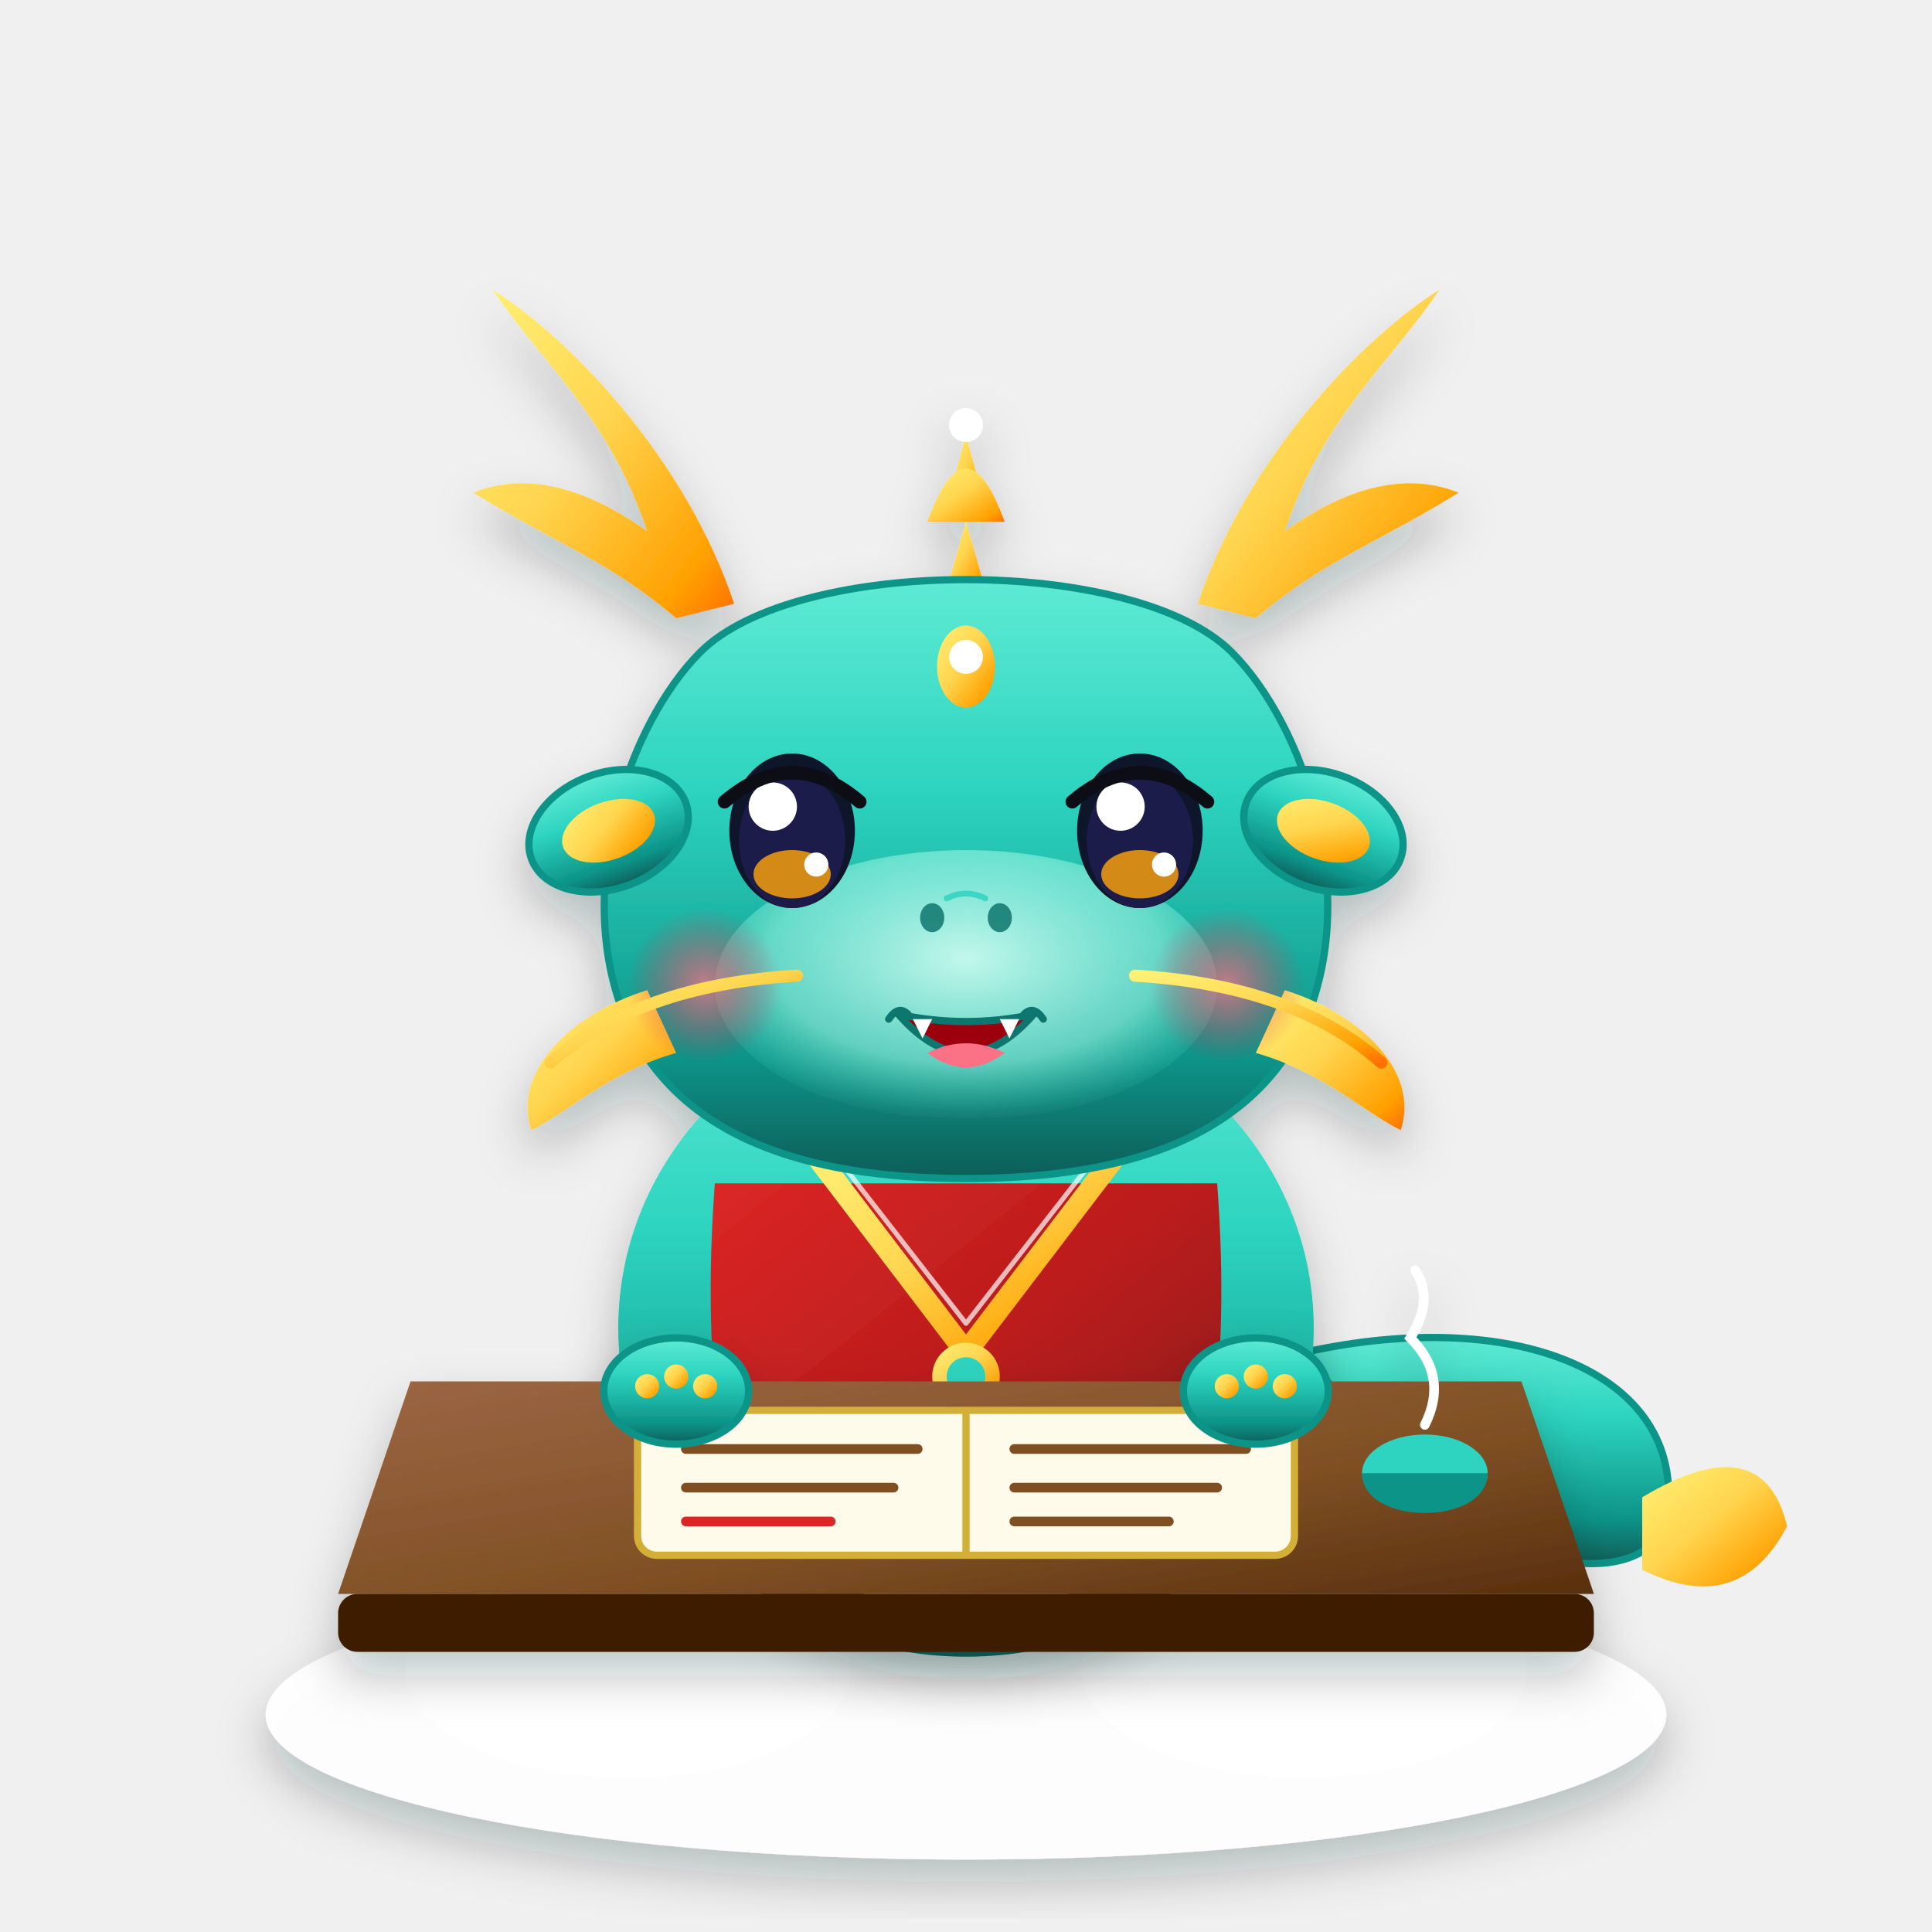
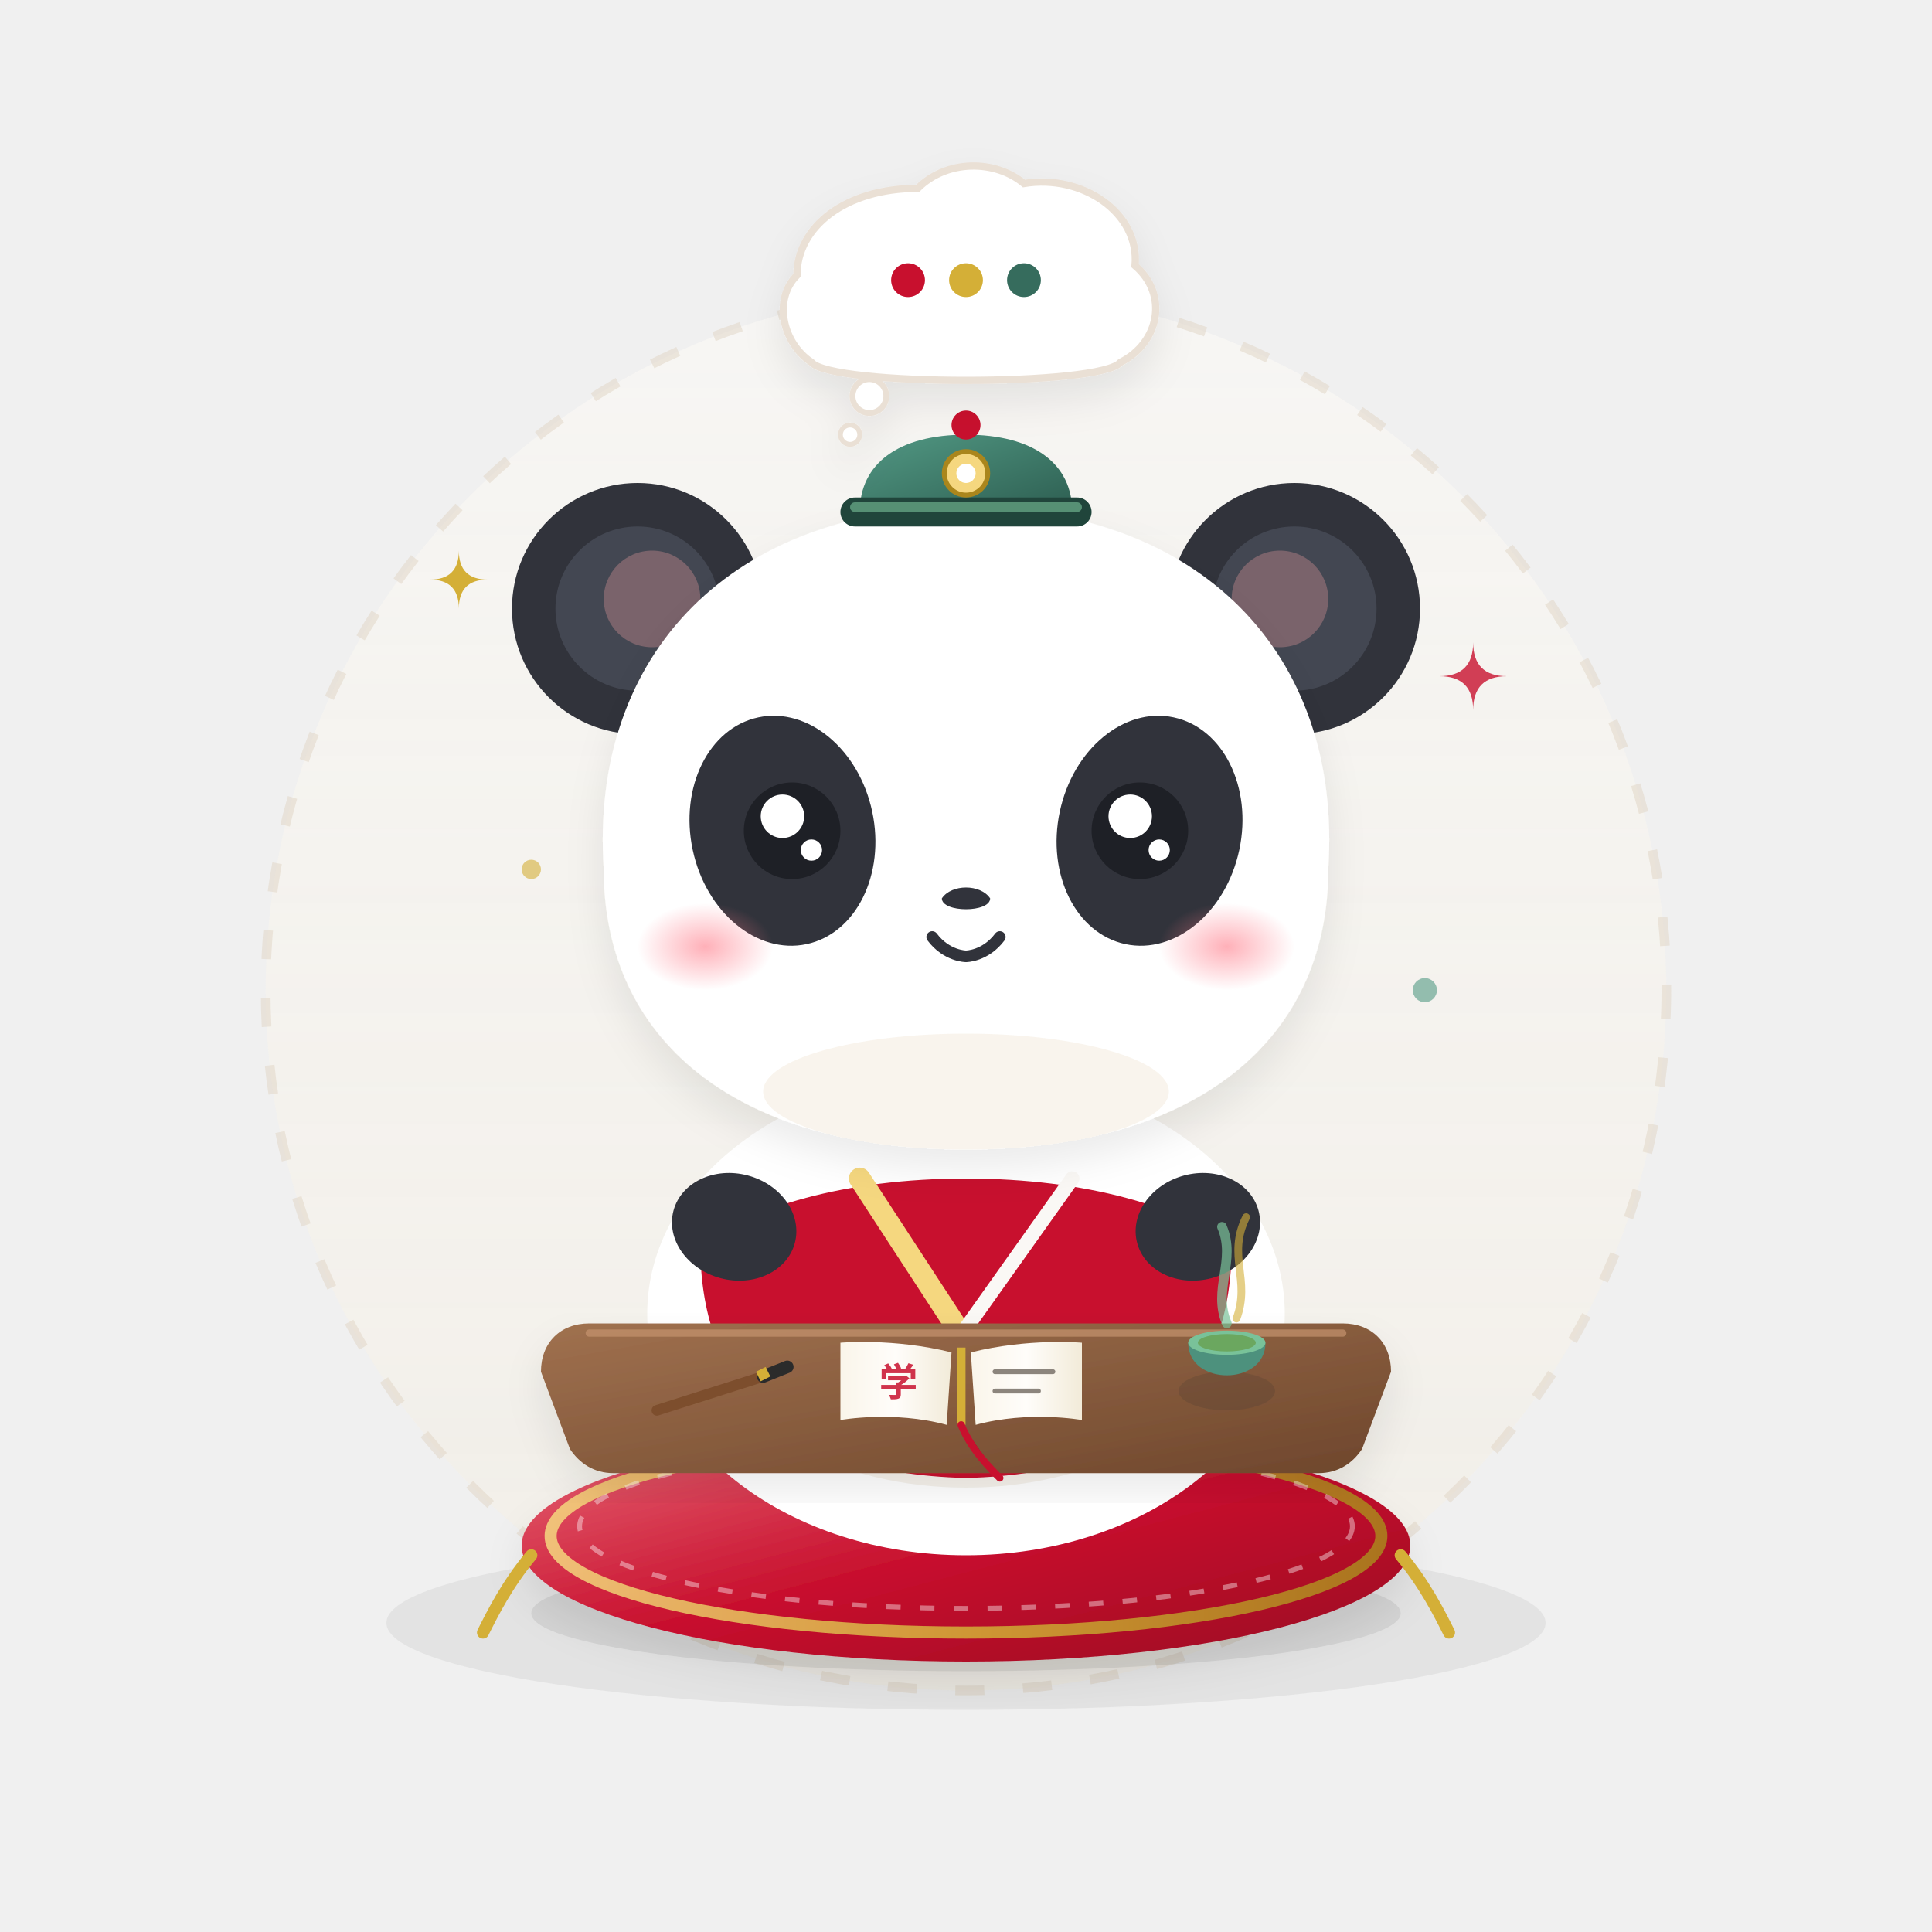
<svg xmlns="http://www.w3.org/2000/svg" viewBox="0 0 400 400" width="100%" height="100%">
  <defs>
-     <linearGradient id="loadSkin" x1="0%" y1="0%" x2="0%" y2="100%">
-       <stop offset="0%" stop-color="#5eead4" />
-       <stop offset="35%" stop-color="#2dd4bf" />
-       <stop offset="80%" stop-color="#0d9488" />
-       <stop offset="100%" stop-color="#115e59" />
-     </linearGradient>
-     <linearGradient id="scholarRobe" x1="0%" y1="0%" x2="100%" y2="100%">
-       <stop offset="0%" stop-color="#dc2626" />
-       <stop offset="50%" stop-color="#b91c1c" />
-       <stop offset="100%" stop-color="#7f1d1d" />
-     </linearGradient>
-     <linearGradient id="loadGold" x1="0%" y1="0%" x2="100%" y2="100%">
-       <stop offset="0%" stop-color="#fff176" />
-       <stop offset="45%" stop-color="#ffd54f" />
-       <stop offset="85%" stop-color="#ffa000" />
-       <stop offset="100%" stop-color="#ff6f00" />
-     </linearGradient>
-     <linearGradient id="loadBelly" x1="0%" y1="0%" x2="0%" y2="100%">
-       <stop offset="0%" stop-color="#fffbeb" />
-       <stop offset="100%" stop-color="#fef3c7" />
-     </linearGradient>
-     <radialGradient id="loadMuzzle" cx="50%" cy="40%" r="60%">
-       <stop offset="0%" stop-color="#ccfbf1" stop-opacity="0.95" />
-       <stop offset="65%" stop-color="#99f6e4" stop-opacity="0.6" />
-       <stop offset="100%" stop-color="#5eead4" stop-opacity="0" />
+     <linearGradient id="cloudGrad" x1="0%" y1="0%" x2="0%" y2="100%">
+       <stop offset="0%" stop-color="#fdfbf7" stop-opacity="0.95" />
+       <stop offset="100%" stop-color="#f4eee1" stop-opacity="0.8" />
+     </linearGradient>
+     <linearGradient id="cushionGrad" x1="0%" y1="0%" x2="100%" y2="100%">
+       <stop offset="0%" stop-color="#e86a78" />
+       <stop offset="50%" stop-color="#c8102e" />
+       <stop offset="100%" stop-color="#990b21" />
+     </linearGradient>
+     <linearGradient id="goldTrimGrad" x1="0%" y1="0%" x2="100%" y2="0%">
+       <stop offset="0%" stop-color="#f5d77f" />
+       <stop offset="50%" stop-color="#d4af37" />
+       <stop offset="100%" stop-color="#aa861c" />
+     </linearGradient>
+     <linearGradient id="jadeCapGrad" x1="0%" y1="0%" x2="100%" y2="100%">
+       <stop offset="0%" stop-color="#529984" />
+       <stop offset="100%" stop-color="#2d5e51" />
+     </linearGradient>
+     <linearGradient id="tableWoodGrad" x1="0%" y1="0%" x2="100%" y2="100%">
+       <stop offset="0%" stop-color="#a0714f" />
+       <stop offset="100%" stop-color="#6e462c" />
+     </linearGradient>
+     <linearGradient id="bookPageGrad" x1="0%" y1="0%" x2="100%" y2="0%">
+       <stop offset="0%" stop-color="#faf5ea" />
+       <stop offset="50%" stop-color="#fffdfa" />
+       <stop offset="100%" stop-color="#f2ebd9" />
+     </linearGradient>
+     <radialGradient id="blushGrad" cx="50%" cy="50%" r="50%">
+       <stop offset="0%" stop-color="#ff7b89" stop-opacity="0.6" />
+       <stop offset="100%" stop-color="#ff7b89" stop-opacity="0" />
    </radialGradient>
-     <radialGradient id="loadBlush" cx="50%" cy="50%" r="50%">
-       <stop offset="0%" stop-color="#fb7185" stop-opacity="0.75" />
-       <stop offset="60%" stop-color="#f43f5e" stop-opacity="0.3" />
-       <stop offset="100%" stop-color="#e11d48" stop-opacity="0" />
+     <radialGradient id="teaGlowGrad" cx="50%" cy="50%" r="50%">
+       <stop offset="0%" stop-color="#79c299" stop-opacity="0.4" />
+       <stop offset="100%" stop-color="#79c299" stop-opacity="0" />
    </radialGradient>
-     <linearGradient id="deskWood" x1="0%" y1="0%" x2="100%" y2="100%">
-       <stop offset="0%" stop-color="#9c6644" />
-       <stop offset="60%" stop-color="#7f4f24" />
-       <stop offset="100%" stop-color="#582f0e" />
-     </linearGradient>
-     <filter id="softDrop" x="-20%" y="-20%" width="140%" height="140%">
-       <feDropShadow dx="0" dy="5" stdDeviation="5" flood-color="#0f172a" flood-opacity="0.25" />
+     <filter id="softGlow" x="-20%" y="-20%" width="140%" height="140%">
+       <feGaussianBlur stdDeviation="3" result="blur" />
+       <feComposite in="SourceGraphic" in2="blur" operator="over" />
+     </filter>
+     <filter id="dropShadow" x="-20%" y="-20%" width="140%" height="140%">
+       <feDropShadow dx="0" dy="4" stdDeviation="4" flood-color="#2b2b2b" flood-opacity="0.08" />
    </filter>
  </defs>
  <style>
-     .dragon-breathe {
-       animation: dragonSway 3.8s ease-in-out infinite;
+     /* CSS Animations for smooth, organic Chibi motion */
+     .chibi-breathe {
+       animation: chibiFloat 3.6s ease-in-out infinite;
      transform-origin: 200px 290px;
    }
-     .antlers-sway {
-       animation: antlerWave 4.2s ease-in-out infinite;
-       transform-origin: 200px 120px;
-     }
-     .eyes-blink {
-       animation: blinkEyes 4.2s ease-in-out infinite;
+     .chibi-ears {
+       animation: earTwitch 4s ease-in-out infinite;
+       transform-origin: 200px 145px;
+     }
+     .chibi-eye-blink {
+       animation: eyeBlink 3.8s ease-in-out infinite;
      transform-origin: 200px 172px;
    }
-     .tail-wag {
-       animation: tailCheer 3.2s ease-in-out infinite;
-       transform-origin: 275px 295px;
-     }
-     .tea-steam {
-       animation: steamFloat 3s ease-in-out infinite;
-       transform-origin: 290px 285px;
-     }
- 
-     @keyframes dragonSway {
-       0%, 100% { transform: translateY(0px) scale(1); }
-       50% { transform: translateY(-5px) scale(1.01); }
-     }
-     @keyframes antlerWave {
-       0%, 100% { transform: rotate(0deg); }
-       50% { transform: rotate(1.5deg); }
-     }
-     @keyframes tailCheer {
-       0%, 100% { transform: rotate(0deg); }
-       50% { transform: rotate(7deg); }
-     }
-     @keyframes blinkEyes {
-       0%, 94%, 98%, 100% { transform: scaleY(1); }
-       96% { transform: scaleY(0.12); }
-     }
+     .tea-steam-1 {
+       animation: steamFloat 2.6s ease-out infinite;
+       transform-origin: 298px 270px;
+     }
+     .tea-steam-2 {
+       animation: steamFloat 2.6s ease-out infinite 1.3s;
+       transform-origin: 298px 270px;
+     }
+     .loading-dot-1 {
+       animation: pulseDot 1.4s ease-in-out infinite 0s;
+     }
+     .loading-dot-2 {
+       animation: pulseDot 1.4s ease-in-out infinite 0.2s;
+     }
+     .loading-dot-3 {
+       animation: pulseDot 1.4s ease-in-out infinite 0.4s;
+     }
+     .sparkle-twinkle {
+       animation: twinkle 2.5s ease-in-out infinite alternate;
+     }
+     .sparkle-twinkle-delay {
+       animation: twinkle 3s ease-in-out infinite alternate 1.2s;
+     }
+     .ribbon-sway {
+       animation: ribbonSway 3.6s ease-in-out infinite;
+       transform-origin: 200px 85px;
+     }
+ 
+     @keyframes chibiFloat {
+       0%, 100% {
+         transform: translateY(0) rotate(0deg);
+       }
+       50% {
+         transform: translateY(-5px) rotate(0.4deg);
+       }
+     }
+ 
+     @keyframes earTwitch {
+       0%, 85%, 100% {
+         transform: rotate(0deg);
+       }
+       88% {
+         transform: rotate(-1.5deg);
+       }
+       92% {
+         transform: rotate(1.5deg);
+       }
+       95% {
+         transform: rotate(0deg);
+       }
+     }
+ 
+     @keyframes eyeBlink {
+       0%, 93%, 100% {
+         transform: scaleY(1);
+       }
+       96% {
+         transform: scaleY(0.08);
+       }
+     }
+ 
    @keyframes steamFloat {
-       0% { opacity: 0; transform: translateY(3px) scale(0.85); }
-       50% { opacity: 0.65; transform: translateY(-4px) scale(1); }
-       100% { opacity: 0; transform: translateY(-12px) scale(1.15); }
+       0% {
+         opacity: 0;
+         transform: translateY(0) scale(0.7);
+       }
+       35% {
+         opacity: 0.65;
+       }
+       80% {
+         opacity: 0.3;
+       }
+       100% {
+         opacity: 0;
+         transform: translateY(-24px) scale(1.3) translateX(4px);
+       }
+     }
+ 
+     @keyframes pulseDot {
+       0%, 100% {
+         opacity: 0.3;
+         transform: scale(0.85);
+       }
+       50% {
+         opacity: 1;
+         transform: scale(1.2);
+       }
+     }
+ 
+     @keyframes twinkle {
+       0% {
+         opacity: 0.2;
+         transform: scale(0.7) rotate(0deg);
+       }
+       100% {
+         opacity: 0.9;
+         transform: scale(1.1) rotate(25deg);
+       }
+     }
+ 
+     @keyframes ribbonSway {
+       0%, 100% {
+         transform: rotate(0deg);
+       }
+       50% {
+         transform: rotate(-3deg);
+       }
    }
  </style>
-   <g filter="url(#softDrop)">
-     <ellipse cx="200" cy="355" rx="145" ry="30" fill="#ffffff" opacity="0.95" />
-     <ellipse cx="130" cy="346" rx="46" ry="22" fill="#ffffff" />
-     <ellipse cx="270" cy="346" rx="46" ry="22" fill="#ffffff" />
-   </g>
-   <g class="tail-wag">
-     <path d="M 270 280 C 315 270, 350 285, 345 315 C 340 330, 310 325, 290 305 Z" fill="url(#loadSkin)" stroke="#0d9488" stroke-width="1.5" />
-     <path d="M 340 310 Q 365 295 370 316 Q 360 335 340 325 Z" fill="url(#loadGold)" />
-   </g>
-   <g class="dragon-breathe" filter="url(#softDrop)">
-     <ellipse cx="200" cy="275" rx="72" ry="68" fill="url(#loadSkin)" />
-     <path d="M 148 245 C 145 285, 150 315, 160 330 L 240 330 C 250 315, 255 285, 252 245 Z" fill="url(#scholarRobe)" />
-     <path d="M 168 238 L 200 280 L 232 238" fill="none" stroke="url(#loadGold)" stroke-width="4.5" stroke-linecap="round" stroke-linejoin="round" />
-     <path d="M 172 238 L 200 274 L 228 238" fill="none" stroke="#ffffff" stroke-width="1" stroke-linecap="round" stroke-linejoin="round" opacity="0.7" />
-     <circle cx="200" cy="285" r="7" fill="url(#loadGold)" />
-     <circle cx="200" cy="285" r="4" fill="#2dd4bf" />
-     <line x1="200" y1="292" x2="200" y2="305" stroke="url(#loadGold)" stroke-width="2" />
-     <polygon points="197,305 203,305 200,314" fill="#dc2626" />
-     <ellipse cx="200" cy="318" rx="32" ry="16" fill="url(#loadBelly)" />
-     <path d="M 185 316 Q 200 322 215 316" fill="none" stroke="#d4af37" stroke-width="2" stroke-linecap="round" />
-     <polygon points="196,105 204,105 200,90" fill="url(#loadGold)" />
-     <polygon points="196,122 204,122 200,108" fill="url(#loadGold)" />
-     <g class="antlers-sway">
-       <path d="M 152 125 C 142 95, 118 70, 102 60 C 112 75, 126 86, 134 110 C 120 100, 108 98, 98 102 C 114 112, 126 116, 140 128 Z" fill="url(#loadGold)" />
-       <path d="M 248 125 C 258 95, 282 70, 298 60 C 288 75, 274 86, 266 110 C 280 100, 292 98, 302 102 C 286 112, 274 116, 260 128 Z" fill="url(#loadGold)" />
-       <path d="M 192 108 Q 200 86 208 108 Z" fill="url(#loadGold)" />
-       <circle cx="200" cy="88" r="3.5" fill="#ffffff" />
-     </g>
-     <path d="M 145 135 C 130 150, 118 185, 130 212 C 142 238, 172 244, 200 244 C 228 244, 258 238, 270 212 C 282 185, 270 150, 255 135 C 235 115, 165 115, 145 135 Z" fill="url(#loadSkin)" stroke="#0d9488" stroke-width="1.5" />
-     <path d="M 134 205 C 118 210, 106 222, 110 234 C 118 230, 126 222, 140 218 Z" fill="url(#loadGold)" />
-     <path d="M 266 205 C 282 210, 294 222, 290 234 C 282 230, 274 222, 260 218 Z" fill="url(#loadGold)" />
-     <ellipse cx="126" cy="172" rx="17" ry="12" fill="url(#loadSkin)" stroke="#0d9488" stroke-width="1.5" transform="rotate(-20 126 172)" />
-     <ellipse cx="126" cy="172" rx="10" ry="6" fill="url(#loadGold)" transform="rotate(-20 126 172)" />
-     <ellipse cx="274" cy="172" rx="17" ry="12" fill="url(#loadSkin)" stroke="#0d9488" stroke-width="1.5" transform="rotate(20 274 172)" />
-     <ellipse cx="274" cy="172" rx="10" ry="6" fill="url(#loadGold)" transform="rotate(20 274 172)" />
-     <ellipse cx="200" cy="204" rx="52" ry="28" fill="url(#loadMuzzle)" />
-     <circle cx="146" cy="204" r="16" fill="url(#loadBlush)" />
-     <circle cx="254" cy="204" r="16" fill="url(#loadBlush)" />
-     <path d="M 165 202 Q 132 204 114 220" fill="none" stroke="url(#loadGold)" stroke-width="2.5" stroke-linecap="round" />
-     <path d="M 235 202 Q 268 204 286 220" fill="none" stroke="url(#loadGold)" stroke-width="2.5" stroke-linecap="round" />
-     <g opacity="0.85">
-       <ellipse cx="193" cy="190" rx="2.5" ry="3" fill="#0f766e" />
-       <ellipse cx="207" cy="190" rx="2.5" ry="3" fill="#0f766e" />
-       <path d="M 196 186 Q 200 184 204 186" fill="none" stroke="#2dd4bf" stroke-width="1.2" stroke-linecap="round" />
-     </g>
-     <path d="M 186 210 Q 200 226 214 210 Q 200 213 186 210 Z" fill="#9d0208" stroke="#0f766e" stroke-width="1.5" stroke-linejoin="round" />
-     <path d="M 192 218 Q 200 224 208 218 Q 200 214 192 218 Z" fill="#fb7185" />
-     <polygon points="189,211 193,211 191,215" fill="#ffffff" />
-     <polygon points="207,211 211,211 209,215" fill="#ffffff" />
-     <path d="M 184 211 Q 186 208 188 210" fill="none" stroke="#0f766e" stroke-width="1.5" stroke-linecap="round" />
-     <path d="M 216 211 Q 214 208 212 210" fill="none" stroke="#0f766e" stroke-width="1.5" stroke-linecap="round" />
-     <g class="eyes-blink">
+   <circle cx="200" cy="205" r="145" fill="url(#cloudGrad)" opacity="0.6" />
+   <circle cx="200" cy="205" r="145" fill="none" stroke="#e0d4c3" stroke-width="2" stroke-dasharray="6 8" opacity="0.5" />
+   <ellipse cx="200" cy="336" rx="120" ry="18" fill="#2b2b2b" opacity="0.07" />
+   <ellipse cx="200" cy="334" rx="90" ry="12" fill="#2b2b2b" opacity="0.09" />
+   <g id="cushion">
+     <ellipse cx="200" cy="320" rx="92" ry="24" fill="url(#cushionGrad)" filter="url(#dropShadow)" />
+     <ellipse cx="200" cy="318" rx="86" ry="20" fill="none" stroke="url(#goldTrimGrad)" stroke-width="2.5" opacity="0.85" />
+     <ellipse cx="200" cy="316" rx="80" ry="17" fill="none" stroke="#ffffff" stroke-width="1" stroke-dasharray="3 4" opacity="0.4" />
+     <path d="M110 322 C 105 328 102 334 100 338" stroke="#d4af37" stroke-width="2.5" stroke-linecap="round" />
+     <path d="M290 322 C 295 328 298 334 300 338" stroke="#d4af37" stroke-width="2.5" stroke-linecap="round" />
+   </g>
+   <g class="chibi-breathe">
+     <g class="ribbon-sway">
+       <path d="M216 102 C 228 115 235 130 236 150 C 233 146 226 138 221 128" fill="#366c5d" opacity="0.85" />
+       <path d="M184 102 C 172 115 165 130 164 150 C 167 146 174 138 179 128" fill="#366c5d" opacity="0.85" />
+     </g>
+     <g class="chibi-ears">
      <g>
-         <ellipse cx="164" cy="172" rx="13" ry="16" fill="#0f172a" />
-         <ellipse cx="164" cy="174" rx="11" ry="14" fill="#1e1b4b" />
-         <ellipse cx="164" cy="181" rx="8" ry="5" fill="#f59e0b" opacity="0.85" />
-         <circle cx="160" cy="167" r="5" fill="#ffffff" />
-         <circle cx="169" cy="179" r="2.5" fill="#ffffff" />
-         <path d="M 150 166 Q 164 154 178 166" fill="none" stroke="#090d16" stroke-width="2.8" stroke-linecap="round" />
+         <circle cx="132" cy="126" r="26" fill="#31333b" />
+         <circle cx="132" cy="126" r="17" fill="#434752" />
+         <circle cx="135" cy="124" r="10" fill="#fca5a5" opacity="0.3" />
      </g>
      <g>
-         <ellipse cx="236" cy="172" rx="13" ry="16" fill="#0f172a" />
-         <ellipse cx="236" cy="174" rx="11" ry="14" fill="#1e1b4b" />
-         <ellipse cx="236" cy="181" rx="8" ry="5" fill="#f59e0b" opacity="0.85" />
-         <circle cx="232" cy="167" r="5" fill="#ffffff" />
-         <circle cx="241" cy="179" r="2.5" fill="#ffffff" />
-         <path d="M 222 166 Q 236 154 250 166" fill="none" stroke="#090d16" stroke-width="2.8" stroke-linecap="round" />
-       </g>
-     </g>
-     <ellipse cx="200" cy="138" rx="6" ry="8.5" fill="url(#loadGold)" />
-     <circle cx="200" cy="136" r="3.5" fill="#ffffff" />
-   </g>
-   <g filter="url(#softDrop)">
-     <path d="M 85 286 L 315 286 L 330 330 L 70 330 Z" fill="url(#deskWood)" />
-     <rect x="70" y="330" width="260" height="12" rx="4" fill="#3d1e03" />
-     <rect x="132" y="292" width="136" height="30" rx="4" fill="#fffbeb" stroke="#d4af37" stroke-width="1.5" />
-     <line x1="200" y1="292" x2="200" y2="322" stroke="#d4af37" stroke-width="1.5" />
-     <line x1="142" y1="300" x2="190" y2="300" stroke="#7f4f24" stroke-width="2" stroke-linecap="round" />
-     <line x1="142" y1="308" x2="185" y2="308" stroke="#7f4f24" stroke-width="2" stroke-linecap="round" />
-     <line x1="142" y1="315" x2="172" y2="315" stroke="#dc2626" stroke-width="2" stroke-linecap="round" />
-     <line x1="210" y1="300" x2="258" y2="300" stroke="#7f4f24" stroke-width="2" stroke-linecap="round" />
-     <line x1="210" y1="308" x2="252" y2="308" stroke="#7f4f24" stroke-width="2" stroke-linecap="round" />
-     <line x1="210" y1="315" x2="242" y2="315" stroke="#7f4f24" stroke-width="2" stroke-linecap="round" />
-     <ellipse cx="140" cy="288" rx="15" ry="11" fill="url(#loadSkin)" stroke="#0d9488" stroke-width="1.5" />
-     <circle cx="134" cy="287" r="2.5" fill="url(#loadGold)" />
-     <circle cx="140" cy="285" r="2.5" fill="url(#loadGold)" />
-     <circle cx="146" cy="287" r="2.5" fill="url(#loadGold)" />
-     <ellipse cx="260" cy="288" rx="15" ry="11" fill="url(#loadSkin)" stroke="#0d9488" stroke-width="1.5" />
-     <circle cx="254" cy="287" r="2.5" fill="url(#loadGold)" />
-     <circle cx="260" cy="285" r="2.5" fill="url(#loadGold)" />
-     <circle cx="266" cy="287" r="2.5" fill="url(#loadGold)" />
-     <ellipse cx="295" cy="305" rx="13" ry="8" fill="#2dd4bf" />
-     <path d="M 282 305 C 282 316, 308 316, 308 305 Z" fill="#0d9488" />
-     <path class="tea-steam" d="M 295 295 Q 300 285 292 277 Q 297 269 293 263" fill="none" stroke="#ffffff" stroke-width="2" stroke-linecap="round" />
+         <circle cx="268" cy="126" r="26" fill="#31333b" />
+         <circle cx="268" cy="126" r="17" fill="#434752" />
+         <circle cx="265" cy="124" r="10" fill="#fca5a5" opacity="0.3" />
+       </g>
+     </g>
+     <g id="body">
+       <ellipse cx="200" cy="272" rx="66" ry="50" fill="#ffffff" />
+       <path d="M142 278 C 158 312 242 312 258 278 C 248 296 226 308 200 308 C 174 308 152 296 142 278 Z" fill="#ebe4d8" opacity="0.5" />
+       <path d="M145 258 C 145 285 160 305 200 306 C 240 305 255 285 255 258 C 245 250 225 244 200 244 C 175 244 155 250 145 258 Z" fill="#c8102e" />
+       <path d="M178 244 L 208 290" stroke="#f5d77f" stroke-width="4.5" stroke-linecap="round" />
+       <path d="M222 244 L 195 282" stroke="#faf8f5" stroke-width="3" stroke-linecap="round" />
+       <circle cx="206" cy="286" r="3.5" fill="#d4af37" />
+       <path d="M152 296 C 170 304 230 304 248 296" fill="none" stroke="#d4af37" stroke-width="2.5" stroke-linecap="round" opacity="0.9" />
+     </g>
+     <g id="head">
+       <path d="M125 180 C 122 135 152 105 200 105 C 248 105 278 135 275 180 C 275 215 248 238 200 238 C 152 238 125 215 125 180 Z" fill="#ffffff" filter="url(#dropShadow)" />
+       <ellipse cx="200" cy="226" rx="42" ry="12" fill="#f5ede1" opacity="0.6" />
+       <ellipse cx="162" cy="172" rx="19" ry="24" fill="#31333b" transform="rotate(-12 162 172)" />
+       <ellipse cx="238" cy="172" rx="19" ry="24" fill="#31333b" transform="rotate(12 238 172)" />
+       <ellipse cx="146" cy="196" rx="14" ry="9" fill="url(#blushGrad)" />
+       <ellipse cx="254" cy="196" rx="14" ry="9" fill="url(#blushGrad)" />
+       <g class="chibi-eye-blink">
+         <circle cx="164" cy="172" r="10" fill="#1e2026" />
+         <circle cx="162" cy="169" r="4.5" fill="#ffffff" />
+         <circle cx="168" cy="176" r="2.2" fill="#ffffff" />
+         <circle cx="236" cy="172" r="10" fill="#1e2026" />
+         <circle cx="234" cy="169" r="4.5" fill="#ffffff" />
+         <circle cx="240" cy="176" r="2.2" fill="#ffffff" />
+       </g>
+       <path d="M195 186 C 197 183 203 183 205 186 C 205 189 195 189 195 186 Z" fill="#31333b" />
+       <path d="M193 194 C 196 198 200 198 200 198 C 200 198 204 198 207 194" fill="none" stroke="#31333b" stroke-width="2.4" stroke-linecap="round" />
+       <g id="scholar-cap">
+         <path d="M178 106 C 178 96 186 90 200 90 C 214 90 222 96 222 106 Z" fill="url(#jadeCapGrad)" />
+         <rect x="174" y="103" width="52" height="6" rx="3" fill="#20453b" />
+         <rect x="176" y="104" width="48" height="2" rx="1" fill="#79c299" opacity="0.6" />
+         <circle cx="200" cy="98" r="4.5" fill="#f5d77f" stroke="#aa861c" stroke-width="1" />
+         <circle cx="200" cy="98" r="2" fill="#ffffff" />
+         <circle cx="200" cy="88" r="3" fill="#c8102e" />
+       </g>
+     </g>
+     <ellipse cx="152" cy="254" rx="13" ry="11" fill="#31333b" transform="rotate(15 152 254)" />
+     <ellipse cx="248" cy="254" rx="13" ry="11" fill="#31333b" transform="rotate(-15 248 254)" />
+   </g>
+   <g id="desk-scene">
+     <path d="M112 284 C 112 278 116 274 122 274 L 278 274 C 284 274 288 278 288 284 L 282 300 C 280 303 277 305 273 305 L 127 305 C 123 305 120 303 118 300 Z" fill="url(#tableWoodGrad)" filter="url(#dropShadow)" />
+     <path d="M122 276 L 278 276" stroke="#c4936d" stroke-width="1.5" stroke-linecap="round" opacity="0.7" />
+     <g id="open-book">
+       <path d="M174 278 C 174 278 185 277 197 280 L 196 295 C 185 292 174 294 174 294 Z" fill="url(#bookPageGrad)" />
+       <path d="M224 278 C 224 278 213 277 201 280 L 202 295 C 213 292 224 294 224 294 Z" fill="url(#bookPageGrad)" />
+       <line x1="199" y1="279" x2="199" y2="295" stroke="#d4af37" stroke-width="1.8" />
+       <text x="182" y="289" font-family="'Noto Serif SC', serif" font-size="8" fill="#c8102e" font-weight="bold" opacity="0.85">学</text>
+       <line x1="206" y1="284" x2="218" y2="284" stroke="#8c857d" stroke-width="1" stroke-linecap="round" />
+       <line x1="206" y1="288" x2="215" y2="288" stroke="#8c857d" stroke-width="1" stroke-linecap="round" />
+       <path d="M199 295 C 201 300 205 304 207 306" stroke="#c8102e" stroke-width="1.5" stroke-linecap="round" />
+     </g>
+     <g id="tea-cup">
+       <ellipse cx="254" cy="288" rx="10" ry="4" fill="#2b2b2b" opacity="0.15" />
+       <path d="M246 278 C 246 287 262 287 262 278 Z" fill="#4d917d" />
+       <ellipse cx="254" cy="278" rx="8" ry="2.5" fill="#79c299" />
+       <ellipse cx="254" cy="278" rx="6" ry="1.8" fill="#6ba75f" />
+       <g>
+         <path class="tea-steam-1" d="M254 274 C 251 267 256 261 253 254" fill="none" stroke="#79c299" stroke-width="2" stroke-linecap="round" opacity="0.7" />
+         <path class="tea-steam-2" d="M256 273 C 259 265 254 260 258 252" fill="none" stroke="#d4af37" stroke-width="1.6" stroke-linecap="round" opacity="0.6" />
+       </g>
+     </g>
+     <g id="brush">
+       <path d="M136 292 L 158 285" stroke="#7d4e2d" stroke-width="2.2" stroke-linecap="round" />
+       <path d="M158 285 L 163 283" stroke="#2b2b2b" stroke-width="2.6" stroke-linecap="round" />
+       <path d="M157 285 L 159 284" stroke="#d4af37" stroke-width="2.2" />
+     </g>
+   </g>
+   <g id="waiting-indicator" transform="translate(0, -5)">
+     <g filter="url(#dropShadow)">
+       <path d="M165 62 C 165 52 175 44 190 44 C 196 38 206 38 212 43 C 224 41 236 49 235 60 C 242 66 240 76 232 80 C 228 85 172 85 168 80 C 162 76 160 67 165 62 Z" fill="#ffffff" stroke="#eae0d5" stroke-width="1.5" />
+       <circle cx="180" cy="87" r="3.5" fill="#ffffff" stroke="#eae0d5" stroke-width="1.2" />
+       <circle cx="176" cy="95" r="2" fill="#ffffff" stroke="#eae0d5" stroke-width="1" />
+     </g>
+     <g transform="translate(0, 0)">
+       <circle class="loading-dot-1" cx="188" cy="63" r="3.5" fill="#c8102e" />
+       <circle class="loading-dot-2" cx="200" cy="63" r="3.5" fill="#d4af37" />
+       <circle class="loading-dot-3" cx="212" cy="63" r="3.5" fill="#366c5d" />
+     </g>
+   </g>
+   <g id="sparkles">
+     <g class="sparkle-twinkle" transform="translate(95, 120)">
+       <path d="M0 -6 Q 0 0 6 0 Q 0 0 0 6 Q 0 0 -6 0 Q 0 0 0 -6 Z" fill="#d4af37" />
+     </g>
+     <g class="sparkle-twinkle-delay" transform="translate(305, 140)">
+       <path d="M0 -7 Q 0 0 7 0 Q 0 0 0 7 Q 0 0 -7 0 Q 0 0 0 -7 Z" fill="#c8102e" opacity="0.8" />
+     </g>
+     <circle cx="110" cy="180" r="2" fill="#d4af37" opacity="0.6" />
+     <circle cx="295" cy="205" r="2.5" fill="#529984" opacity="0.6" />
  </g>
</svg>
